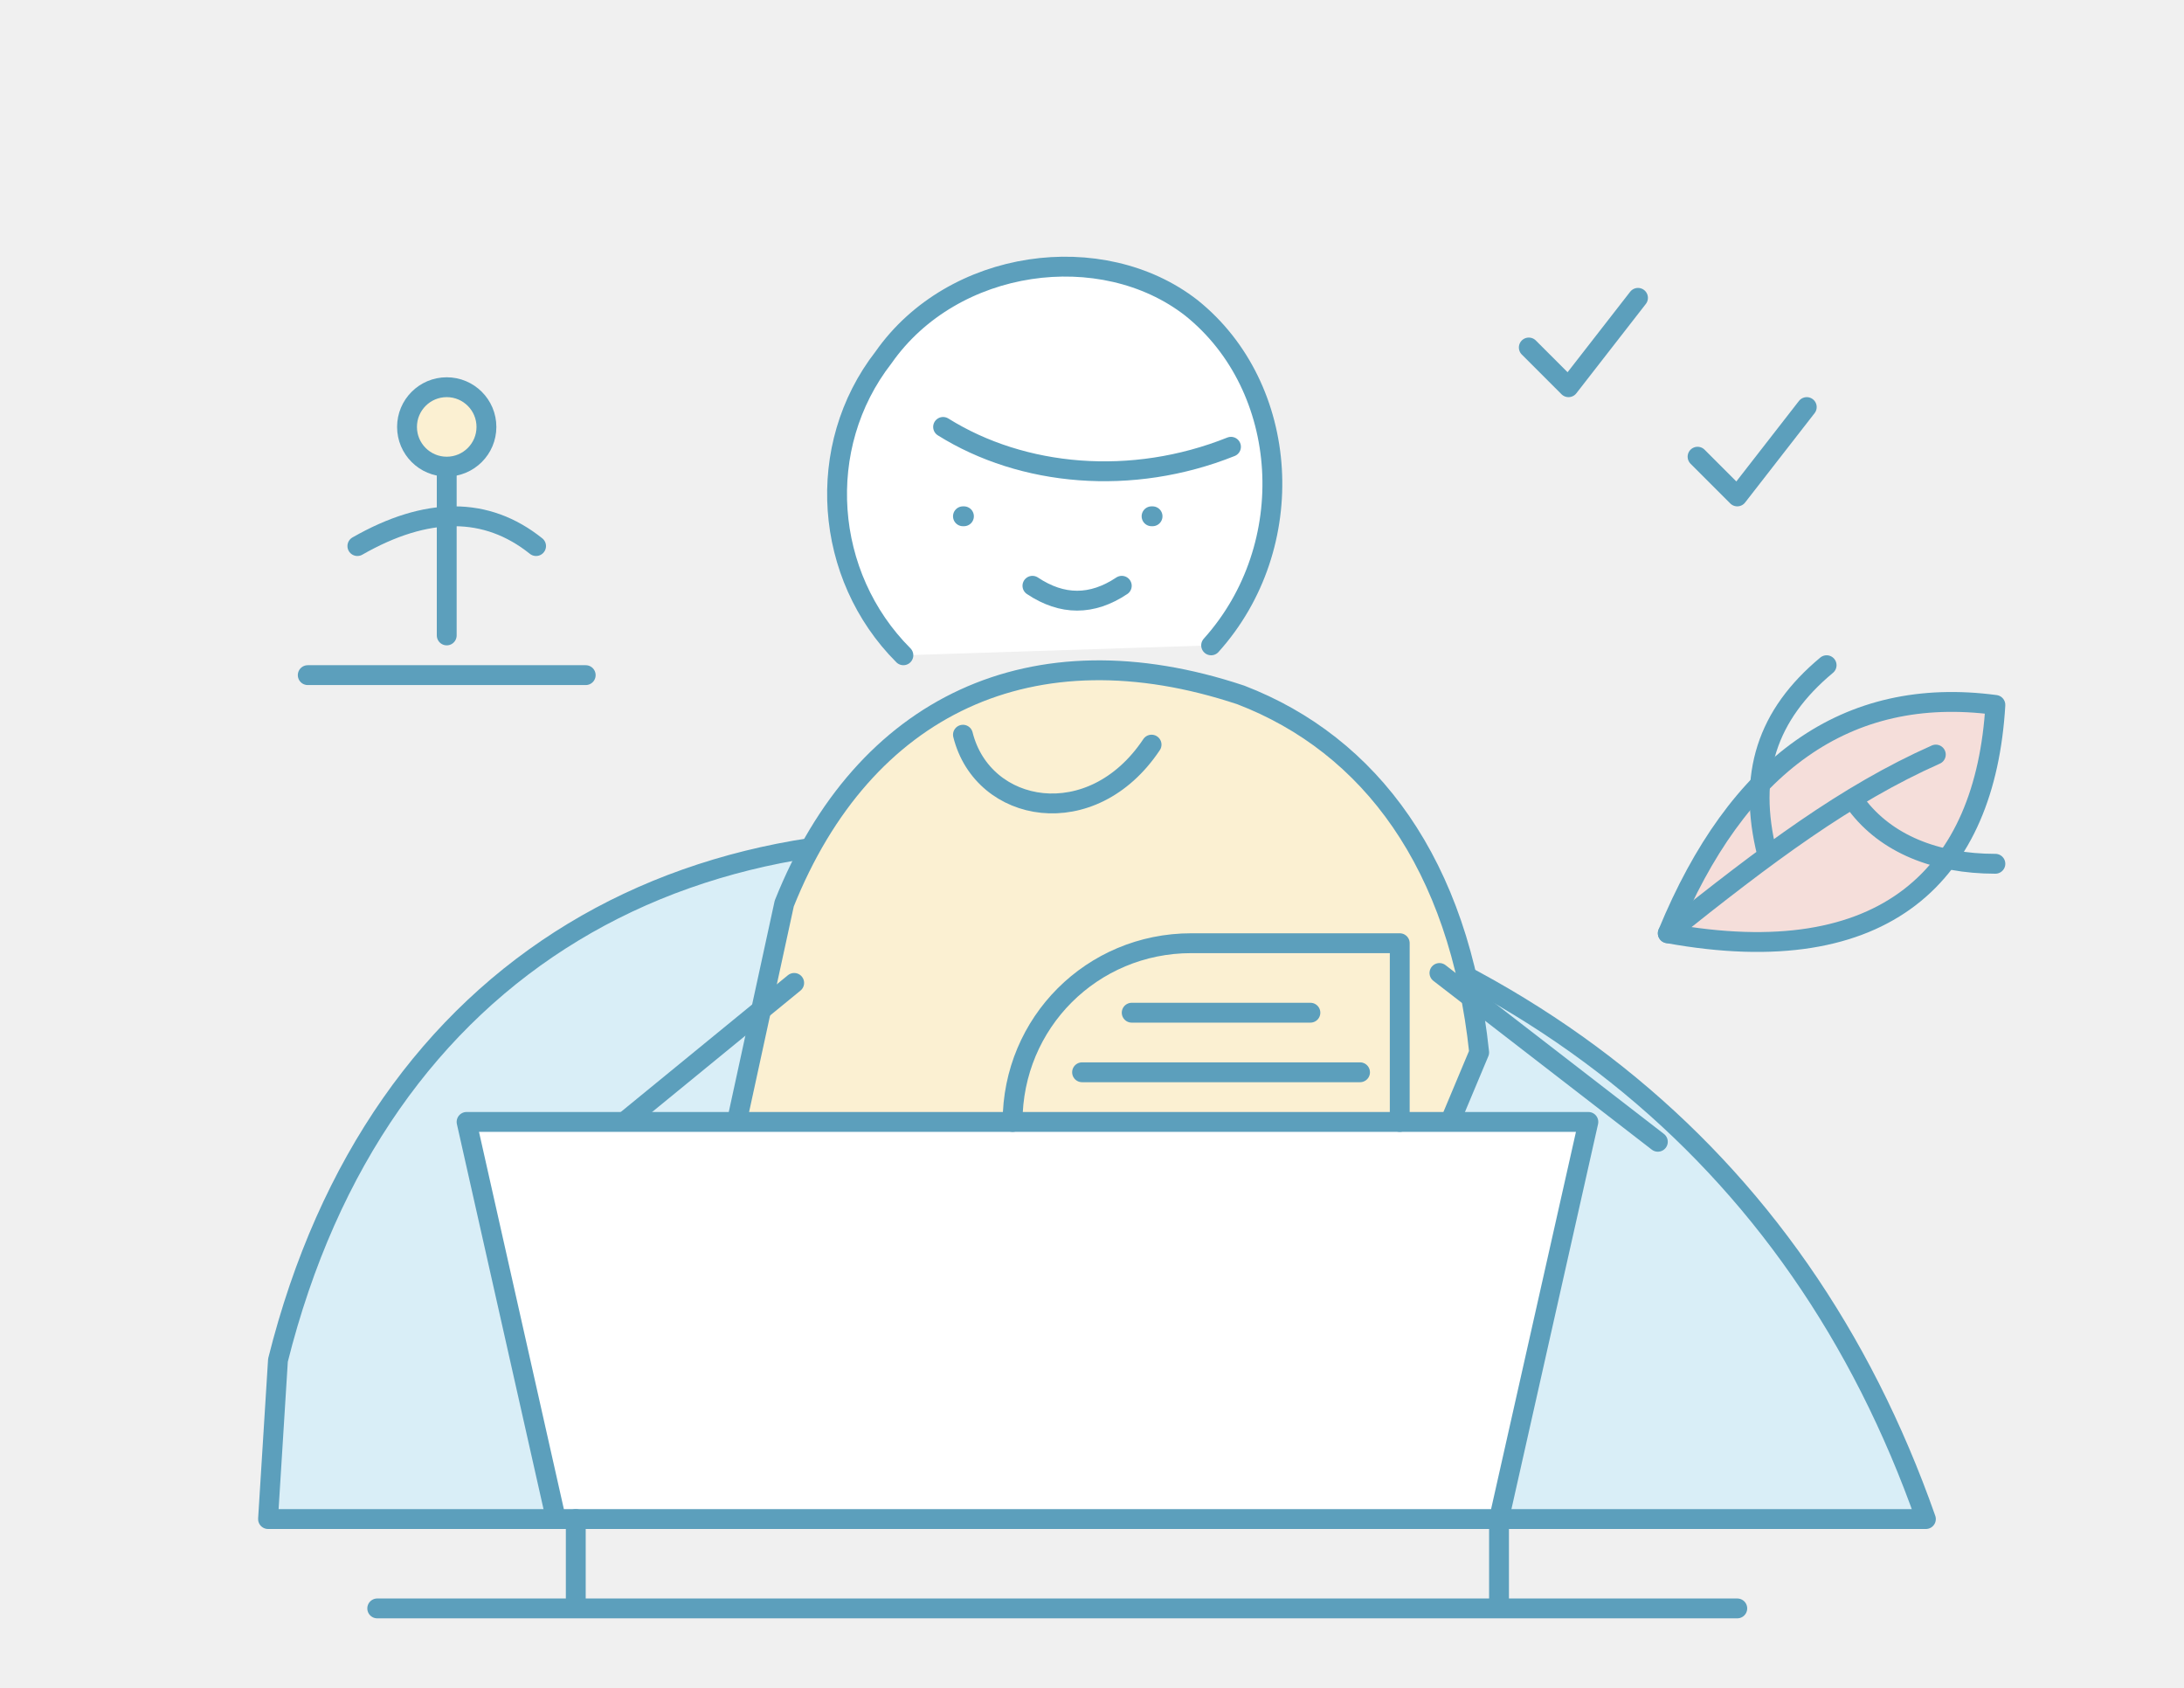
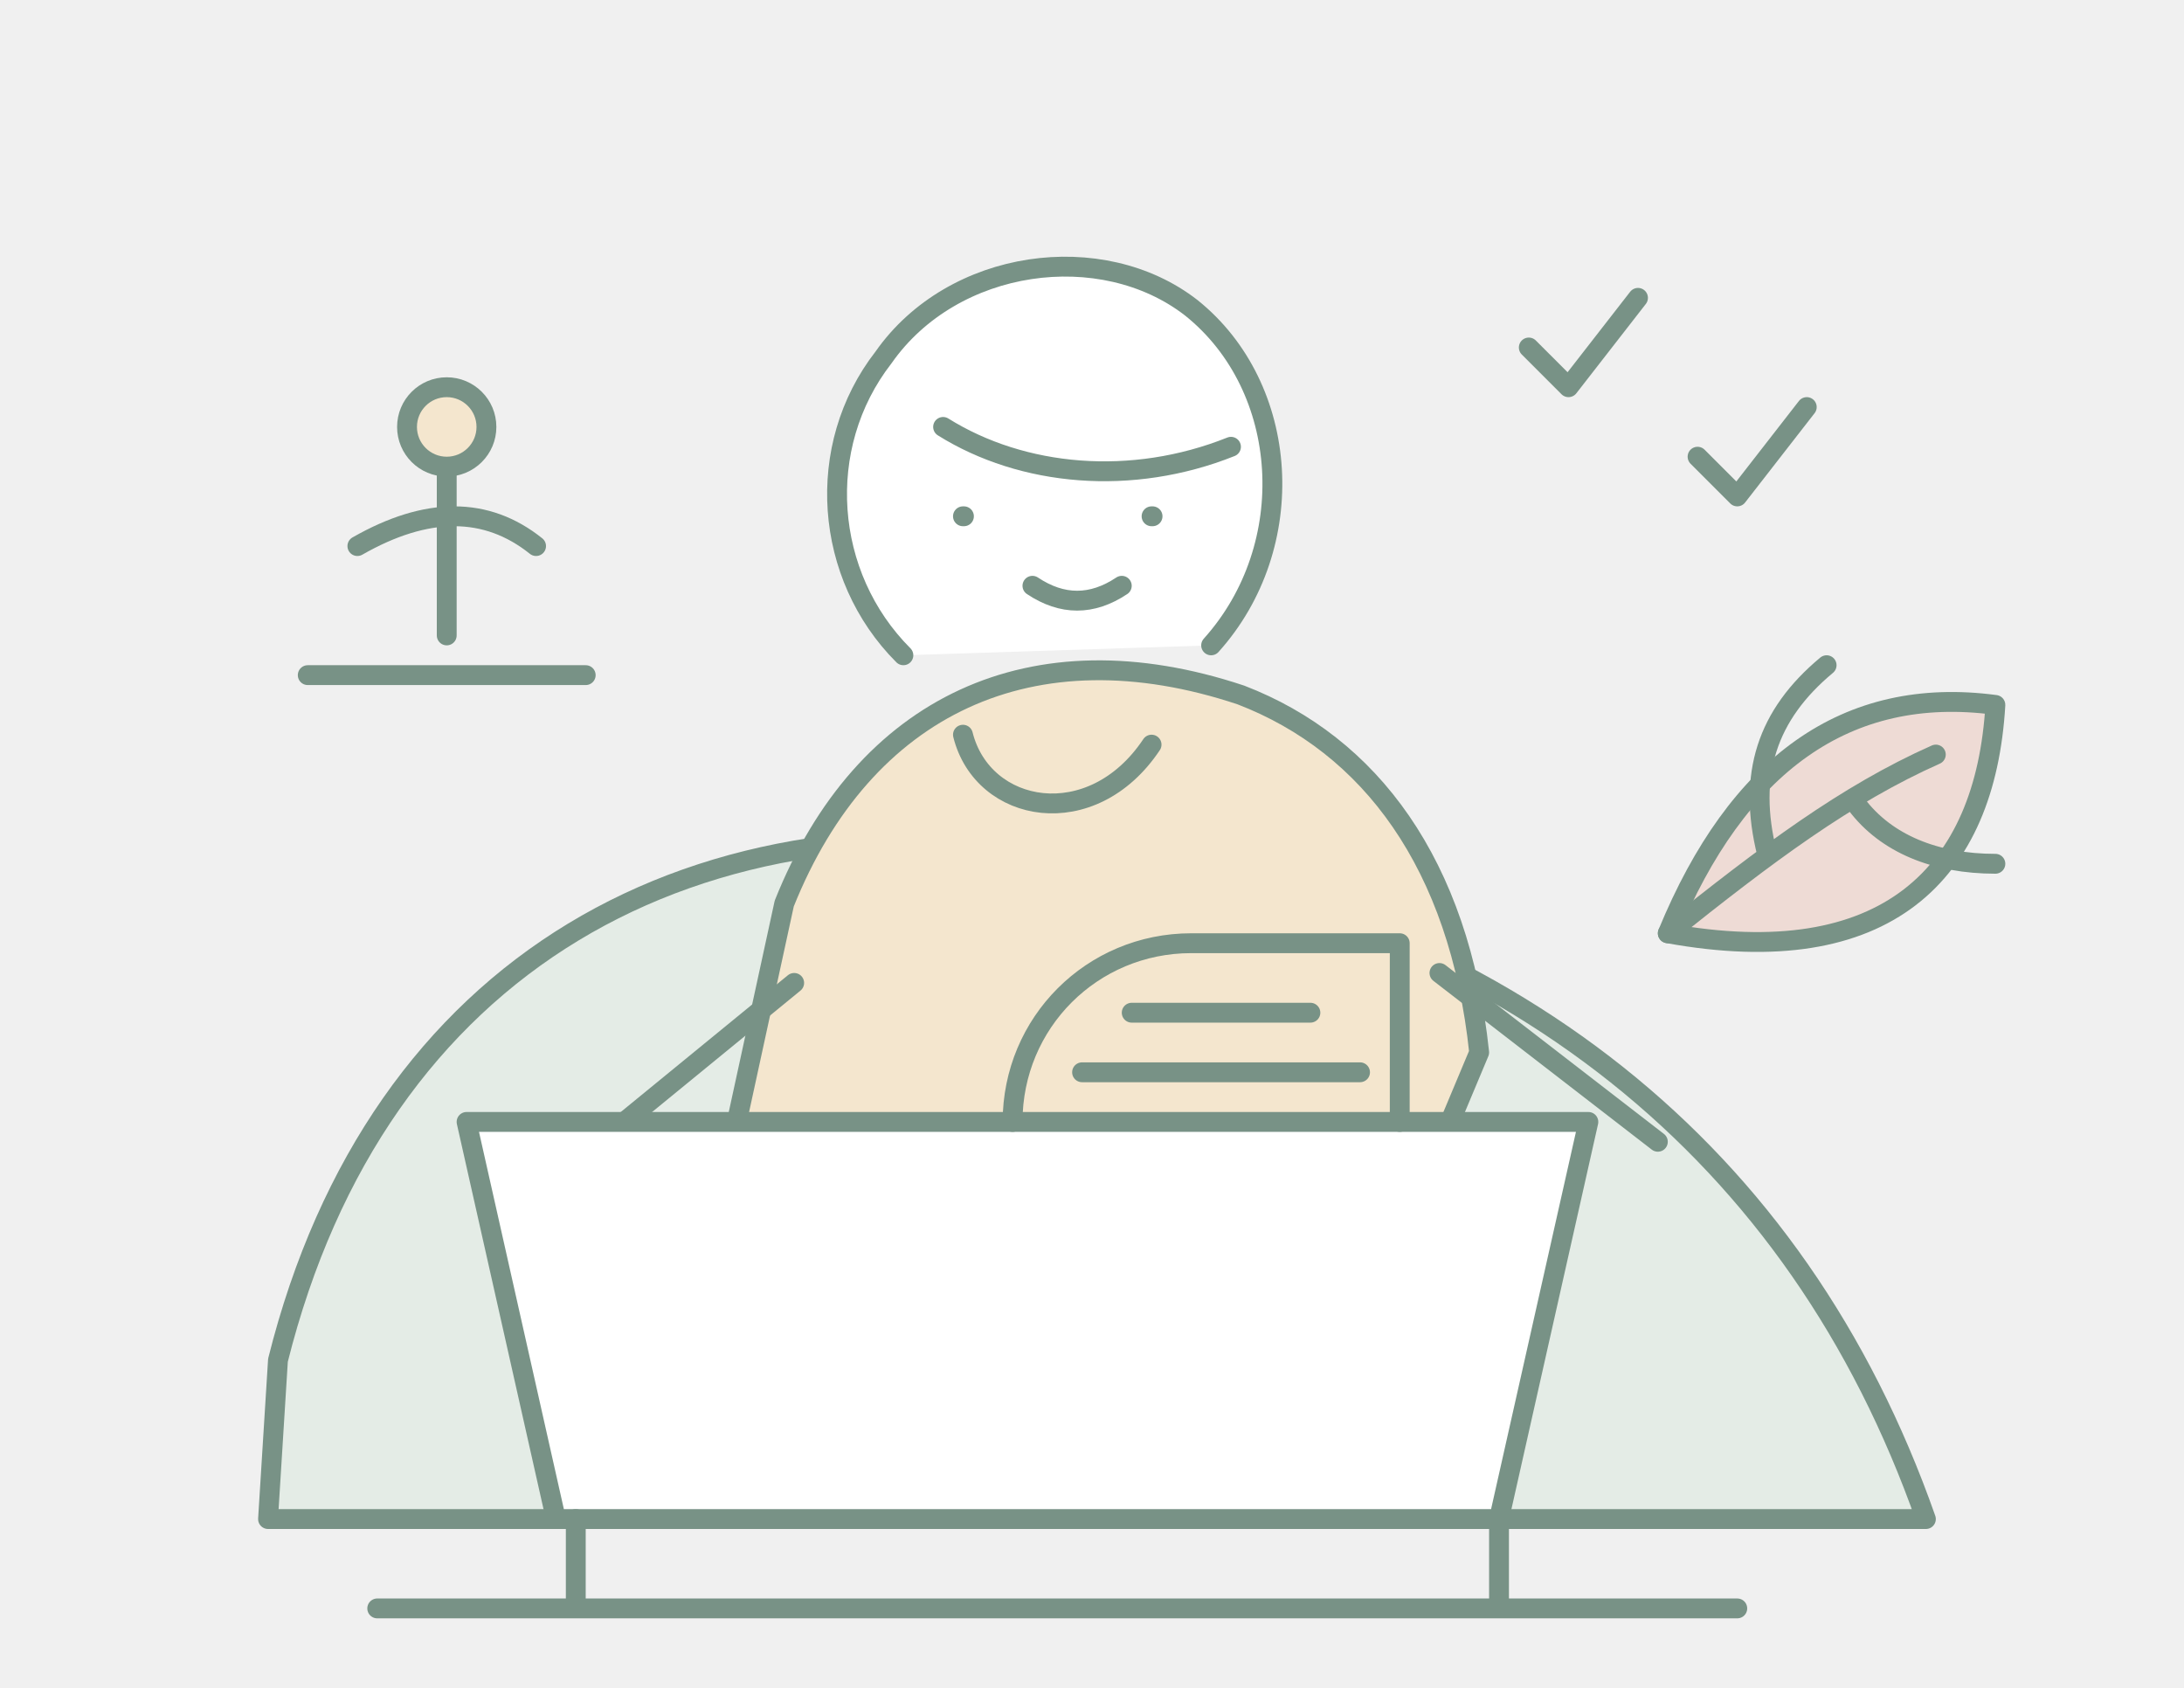
<svg xmlns="http://www.w3.org/2000/svg" viewBox="0 0 220 170">
-   <g fill="none" stroke="#5c9fbc" stroke-width="2" stroke-linecap="round" stroke-linejoin="round">
-     <path fill="#d9eef7" d="M28 137c10-40 42-58 82-51 42 7 71 30 84 67H27z" />
+   <g fill="none" stroke="#789286" stroke-width="2" stroke-linecap="round" stroke-linejoin="round">
+     <path fill="#E4ECE6" d="M28 137c10-40 42-58 82-51 42 7 71 30 84 67H27z" />
    <path fill="#fff" d="M91 66c-8-8-9-21-2-30 7-10 22-12 31-5 10 8 11 24 2 34" />
    <path d="M95 43c8 5 19 6 29 2M97 52h.1M116 52h.1M104 59c3 2 6 2 9 0" />
-     <path fill="#fbf0d2" d="M79 91c8-20 25-28 46-21 13 5 22 17 24 36l-13 31H69z" />
+     <path fill="#F4E6CE" d="M79 91c8-20 25-28 46-21 13 5 22 17 24 36l-13 31H69z" />
    <path d="M97 74c2 8 13 10 19 1M80 99l-22 18M145 98l22 17" />
    <path fill="#fff" d="M47 113h113l-9 40H56z" />
    <path d="M102 113c0-10 8-18 18-18h21v18M114 102h18M109 108h28" />
    <path d="M58 153v9M151 153v9M38 162h137" />
-     <path fill="#f5deda" d="M168 94c7-17 18-25 33-23-1 17-11 27-33 23z" />
+     <path fill="#EEDBD5" d="M168 94c7-17 18-25 33-23-1 17-11 27-33 23z" />
    <path d="M168 94c10-8 18-14 27-18M178 86c-2-8 0-14 6-19M187 81c3 4 8 6 14 6" />
    <path d="M36 55c7-4 13-4 18 0M45 46v18M31 68h28" />
-     <circle cx="45" cy="43" r="4" fill="#fbf0d2" />
+     <circle cx="45" cy="43" r="4" fill="#F4E6CE" />
    <path d="M154 35l4 4 7-9M171 46l4 4 7-9" />
  </g>
</svg>
